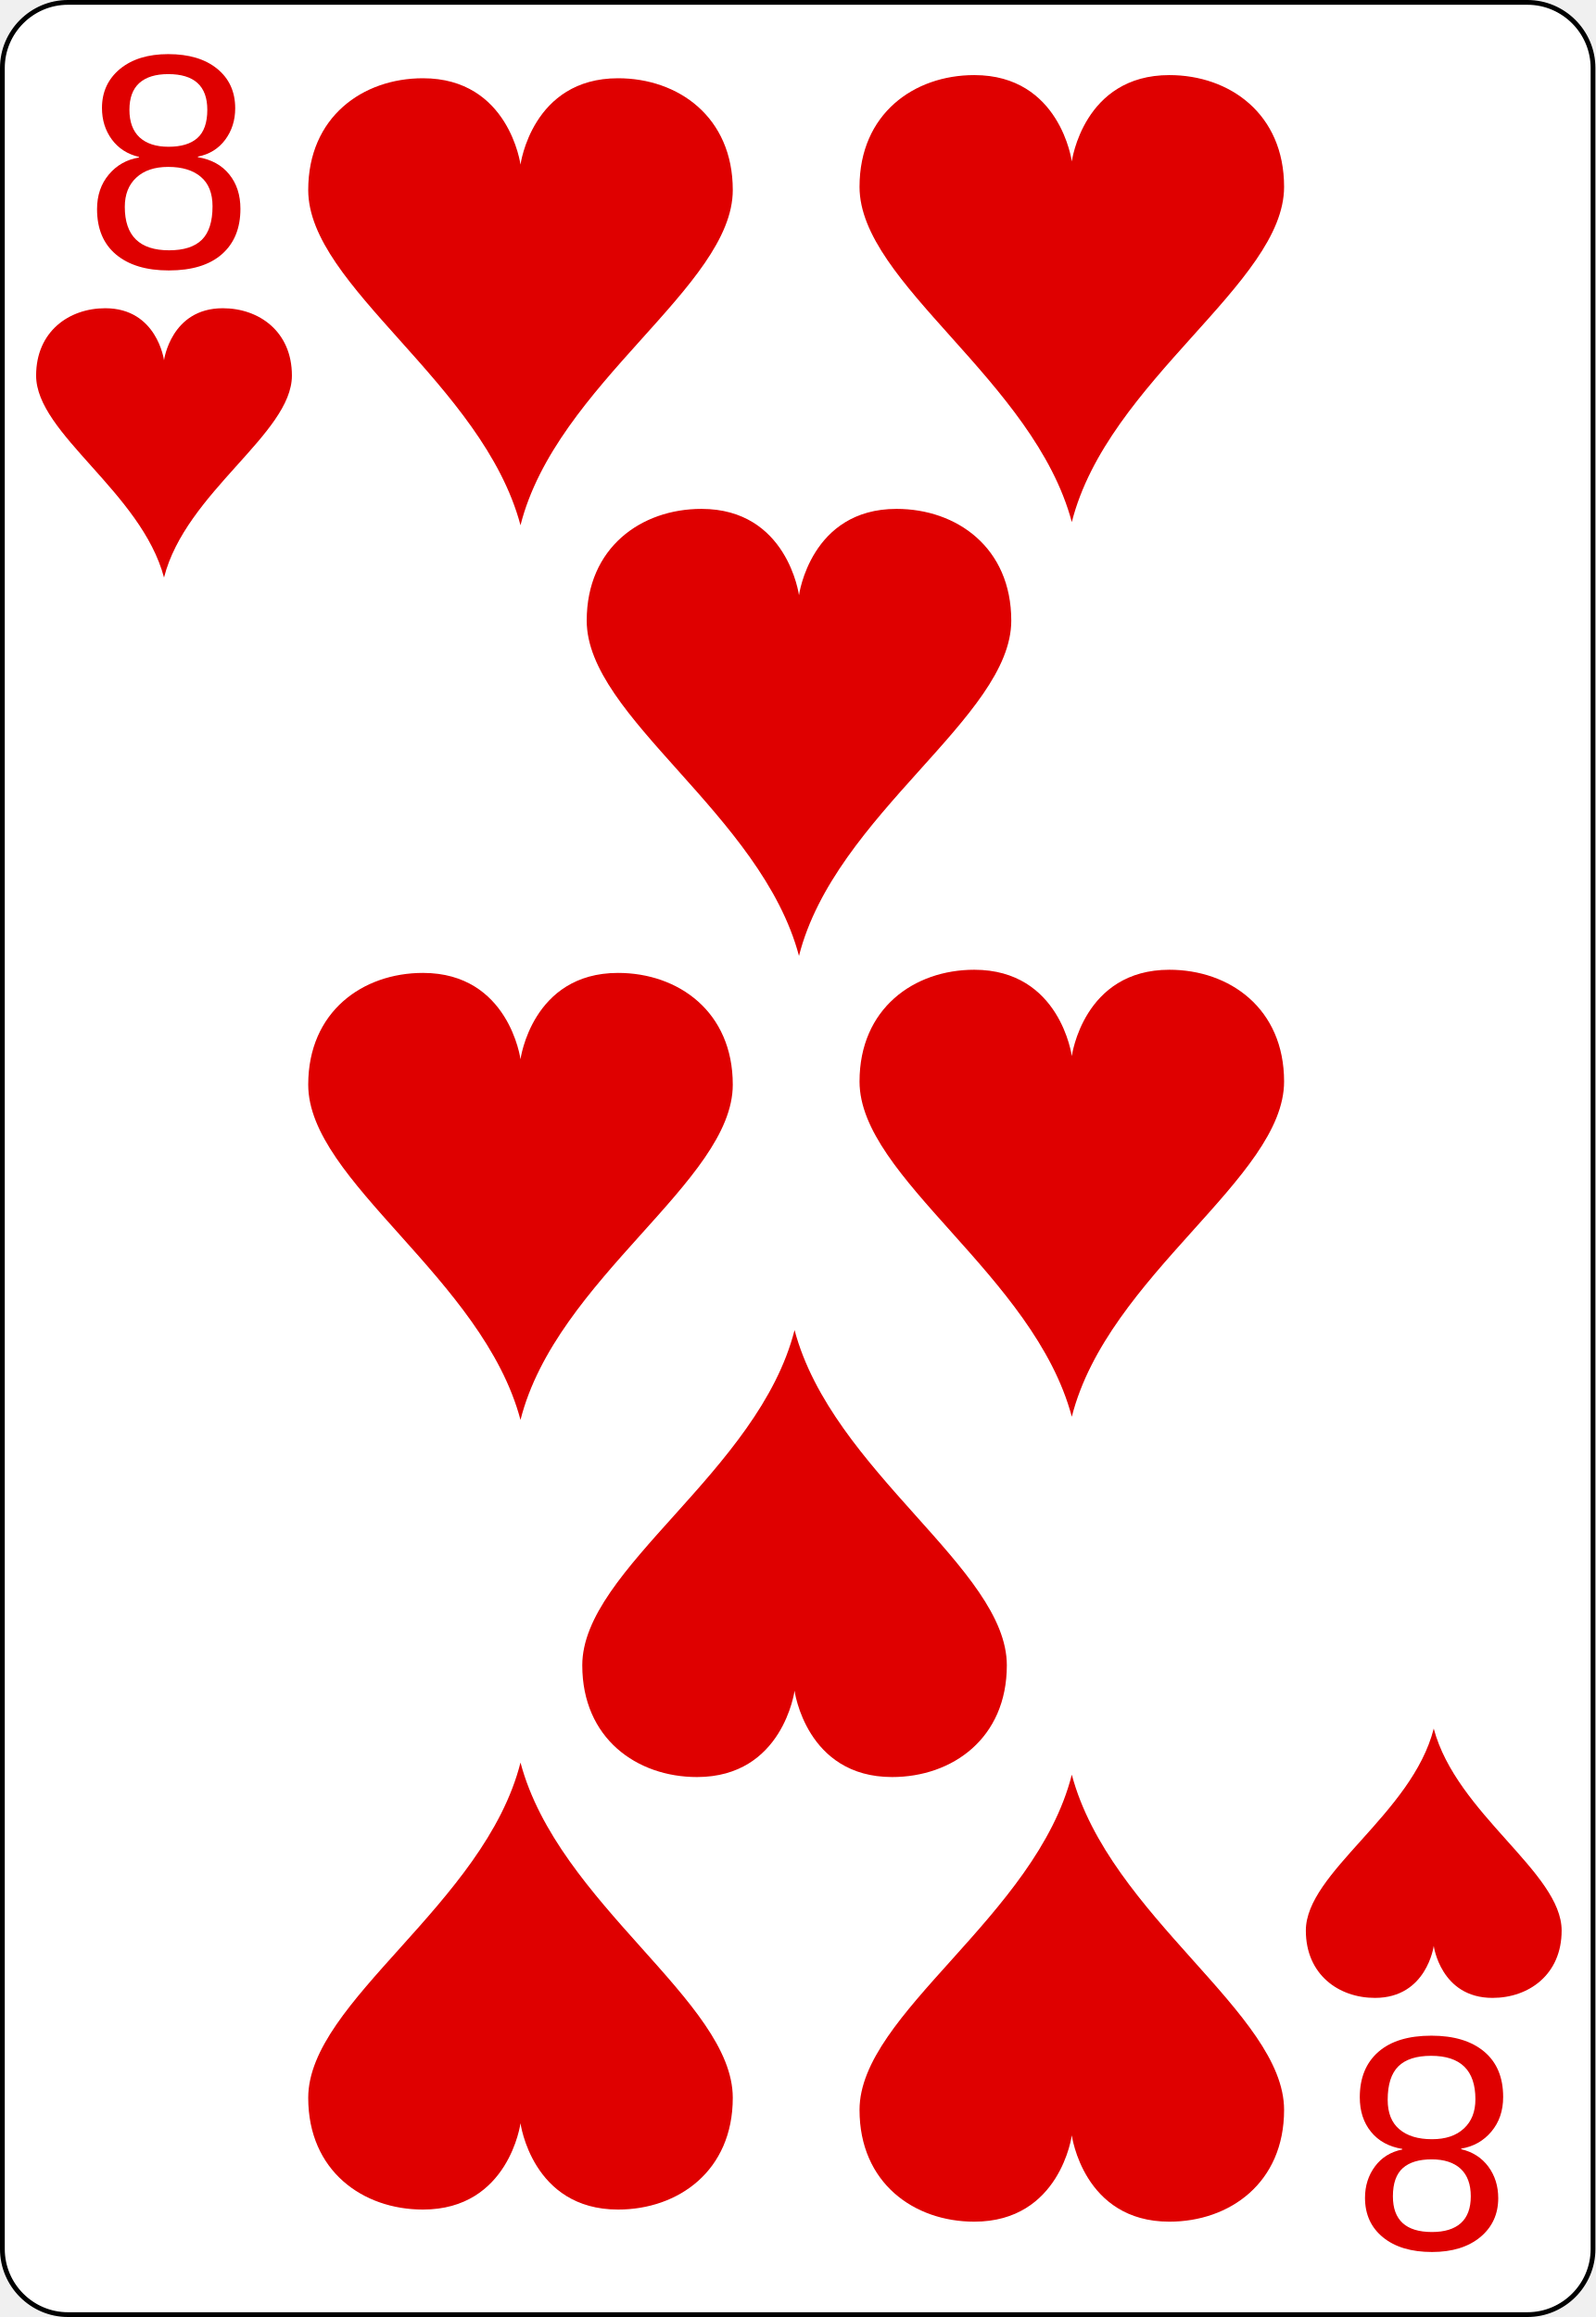
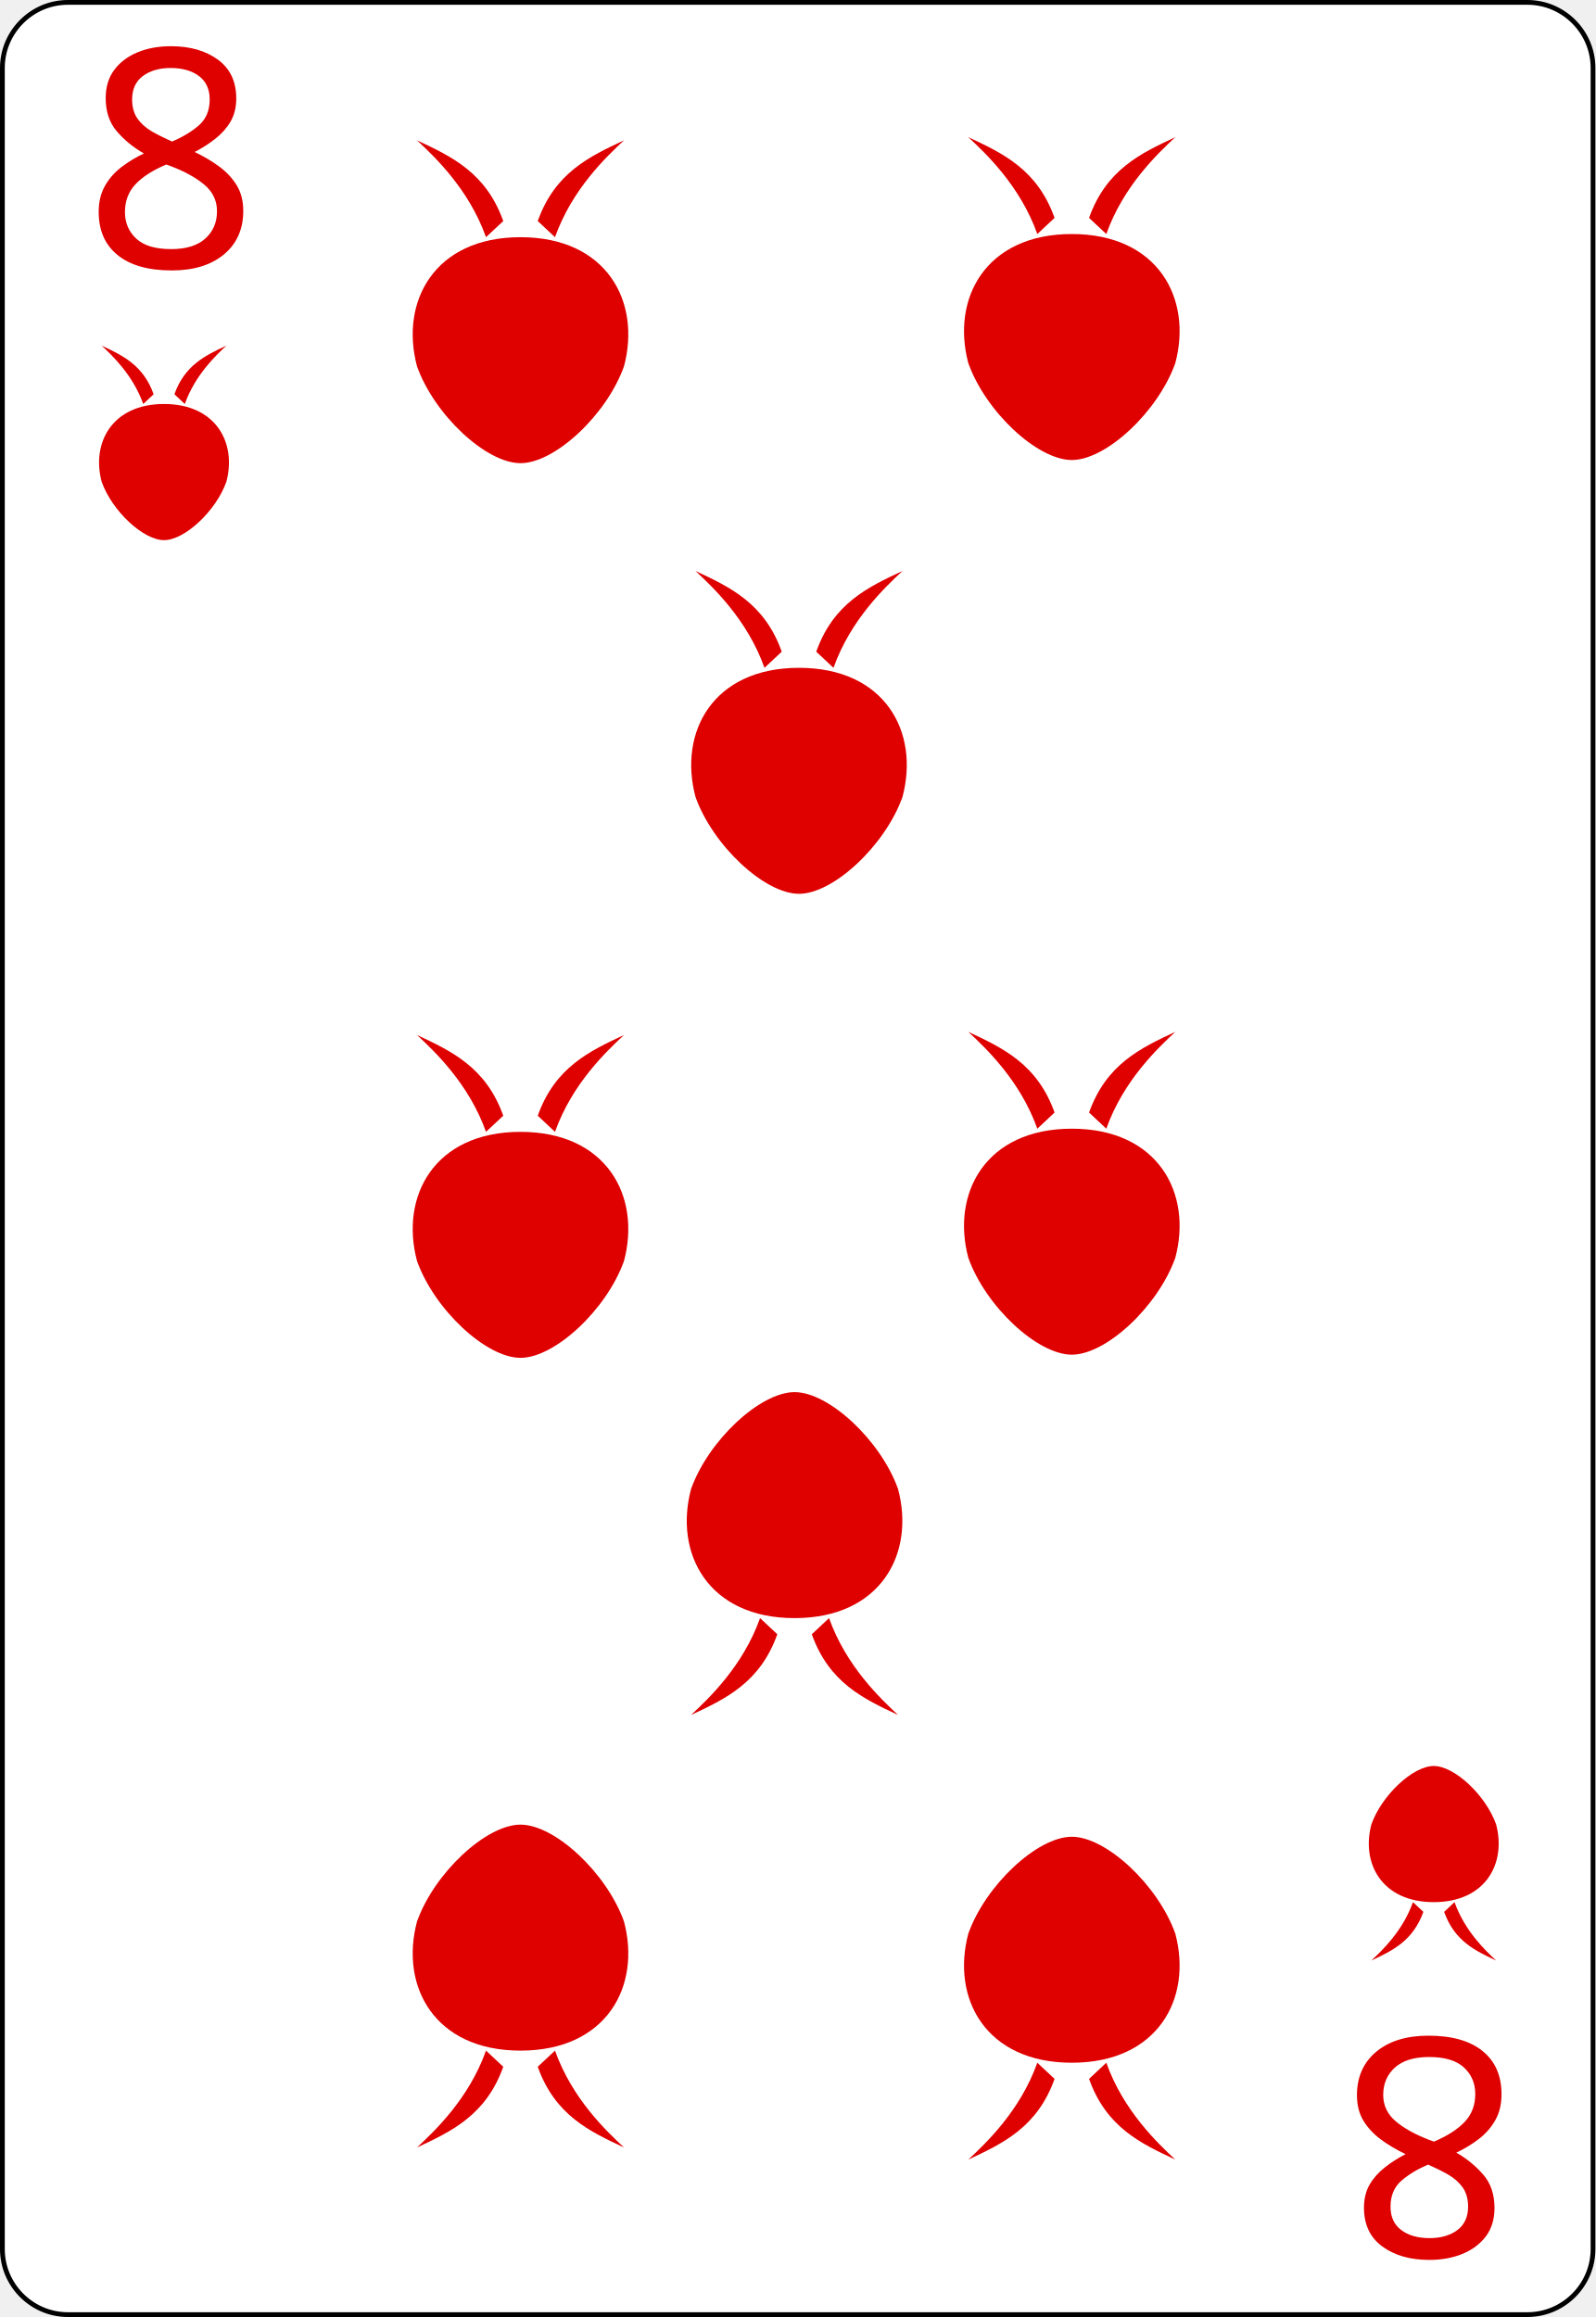
<svg xmlns="http://www.w3.org/2000/svg" xmlns:xlink="http://www.w3.org/1999/xlink" width="167.087pt" height="242.667pt" viewBox="0 0 167.087 242.667" xml:space="preserve" id="svg2" version="1.1">
  <defs id="defs41">
    <radialGradient xlink:href="#linearGradient3773" id="radialGradient3781" cx="-0.158" cy="-8.835" fx="-0.158" fy="-8.835" r="8" gradientTransform="matrix(-1.584269,-0.02349808,0.03071979,-2.477574,-0.2485638,-26.71351)" gradientUnits="userSpaceOnUse" />
    <linearGradient id="linearGradient3773">
      <stop style="stop-color:#000000;stop-opacity:1;" offset="0" id="stop3775" />
      <stop style="stop-color:#000000;stop-opacity:0.649;" offset="1" id="stop3777" />
    </linearGradient>
    <radialGradient xlink:href="#linearGradient3773" id="radialGradient3957" cx="-0.158" cy="-8.835" fx="-0.158" fy="-8.835" r="8" gradientTransform="matrix(-1.584269,-0.02349808,0.03071979,-2.477574,-0.2485638,-26.71351)" gradientUnits="userSpaceOnUse" />
    <linearGradient id="linearGradient3959">
      <stop style="stop-color:#000000;stop-opacity:1;" offset="0" id="stop3961" />
      <stop style="stop-color:#000000;stop-opacity:0.649;" offset="1" id="stop3963" />
    </linearGradient>
    <radialGradient r="81.903" fy="509.476" fx="168.025" cy="509.476" cx="168.025" gradientTransform="matrix(1.25656,-0.7774064,0.3366382,0.5361257,-221.2021,359.2426)" gradientUnits="userSpaceOnUse" id="radialGradient3975" xlink:href="#linearGradient3784-4" />
    <linearGradient id="linearGradient3784-4">
      <stop style="stop-color:#ffffff;stop-opacity:0.435;" offset="0" id="stop3786-8" />
      <stop style="stop-color:#000000;stop-opacity:0;" offset="1" id="stop3788-6" />
    </linearGradient>
    <radialGradient xlink:href="#linearGradient3784-4-5" id="radialGradient3929" gradientUnits="userSpaceOnUse" gradientTransform="matrix(1.25656,-0.7774064,0.3366382,0.5361257,-221.2021,359.2426)" cx="168.025" cy="509.476" fx="168.025" fy="509.476" r="81.903" />
    <linearGradient id="linearGradient3784-4-5">
      <stop style="stop-color:#ffffff;stop-opacity:0.489;" offset="0" id="stop3786-8-0" />
      <stop style="stop-color:#000000;stop-opacity:0;" offset="1" id="stop3788-6-3" />
    </linearGradient>
    <radialGradient xlink:href="#linearGradient3784-4-1" id="radialGradient3927" gradientUnits="userSpaceOnUse" gradientTransform="matrix(1.25656,-0.7774064,0.3366382,0.5361257,-221.2021,359.2426)" cx="168.025" cy="509.476" fx="168.025" fy="509.476" r="81.903" />
    <linearGradient id="linearGradient3784-4-1">
      <stop style="stop-color:#ffffff;stop-opacity:0.237;" offset="0" id="stop3786-8-03" />
      <stop style="stop-color:#000000;stop-opacity:0;" offset="1" id="stop3788-6-6" />
    </linearGradient>
    <radialGradient xlink:href="#linearGradient3768" id="radialGradient3776" cx="-0.206" cy="-4.579" fx="-0.206" fy="-4.579" r="8" gradientTransform="matrix(-1,0,0,-1.720176,-0.4120407,-13.02719)" gradientUnits="userSpaceOnUse" />
    <linearGradient id="linearGradient3768">
      <stop style="stop-color:#df0000;stop-opacity:1;" offset="0" id="stop3770" />
      <stop style="stop-color:#df0000;stop-opacity:0.672;" offset="1" id="stop3772" />
    </linearGradient>
    <radialGradient r="81.903" fy="511.223" fx="171.487" cy="511.223" cx="171.487" gradientTransform="matrix(1.152989,-0.6739155,0.3948202,0.6754904,-233.6326,270.4008)" gradientUnits="userSpaceOnUse" id="radialGradient4013" xlink:href="#linearGradient3784-4-6" />
    <linearGradient id="linearGradient3784-4-6">
      <stop style="stop-color:#ffffff;stop-opacity:0.313;" offset="0" id="stop3786-8-8" />
      <stop style="stop-color:#000000;stop-opacity:0;" offset="1" id="stop3788-6-8" />
    </linearGradient>
    <radialGradient r="81.903" fy="492.632" fx="159.354" cy="492.632" cx="159.354" gradientTransform="matrix(1.089478,-0.715138,0.4464527,0.6562658,-244.9333,290.9185)" gradientUnits="userSpaceOnUse" id="radialGradient4013-8" xlink:href="#linearGradient3784-4-2" />
    <linearGradient id="linearGradient3784-4-2">
      <stop style="stop-color:#ffffff;stop-opacity:0.29;" offset="0" id="stop3786-8-1" />
      <stop style="stop-color:#000000;stop-opacity:0;" offset="1" id="stop3788-6-5" />
    </linearGradient>
    <radialGradient r="81.903" fy="492.632" fx="159.354" cy="492.632" cx="159.354" gradientTransform="matrix(1.089478,-0.715138,0.4464527,0.6562658,-244.9333,290.9185)" gradientUnits="userSpaceOnUse" id="radialGradient3073" xlink:href="#linearGradient3784-4-2" />
  </defs>
  <g id="Layer_x0020_1" style="fill-rule:nonzero;clip-rule:nonzero;stroke:#000000;stroke-miterlimit:4;">
    <path style="fill:#FFFFFF;stroke-width:0.5;" d="M166.837,235.548c0,3.777-3.087,6.869-6.871,6.869H7.111c-3.775,0-6.861-3.092-6.861-6.869V7.12C0.25,3.343,3.336,0.25,7.111,0.25h152.855    c3.784,0,6.871,3.093,6.871,6.87v228.428z" id="path5" />
    <g style="stroke:none;" id="g7">
      <g id="g9">
				
			</g>
    </g>
    <g id="g15">
			
		</g>
    <g id="g19">
			
		</g>
    <g style="stroke:none;" id="g23">
      <g id="g25">
				
			</g>
    </g>
    <g style="stroke:none;" id="g31">
      <g id="g33">
				
			</g>
    </g>
  </g>
-   <text xml:space="preserve" style="font-size:32px;font-style:normal;font-weight:normal;line-height:125%;letter-spacing:0px;word-spacing:0px;fill:#df0000;fill-opacity:1;stroke:none;font-family:Bitstream Vera Sans" x="8.775" y="28.013" id="text3788">
-     <tspan id="tspan3790" x="8.775" y="28.013" style="font-style:normal;font-variant:normal;font-weight:normal;font-stretch:normal;fill:#df0000;fill-opacity:1;font-family:Arial;-inkscape-font-specification:Arial">8</tspan>
+   <text xml:space="preserve" style="font-size:32px;font-style:normal;font-weight:normal;line-height:125%;letter-spacing:0px;word-spacing:0px;fill:#df0000;fill-opacity:1;stroke:none;font-family:'Oswald', sans-serif" x="8.775" y="28.013" id="text3788">
+     <tspan id="tspan3790" x="8.775" y="28.013" style="font-style:normal;font-variant:normal;font-weight:normal;font-stretch:normal;fill:#df0000;fill-opacity:1;font-family:'Oswald', sans-serif;-inkscape-font-specification:'Oswald'">8</tspan>
  </text>
  <g transform="matrix(1.674307,0,0,1.566992,17.17751,46.38532)" id="layer1-9-6" style="fill:#df0000;fill-opacity:1">
-     <path style="fill:#df0000;fill-opacity:1" id="hl-8" d="M 3.676,-9 C 0.433,-9 0,-5.523 0,-5.523 0,-5.523 -0.433,-9 -3.676,-9 -5.946,-9 -8,-7.441 -8,-4.5 -8,-0.614 -1.421,3.294 0,9 1.352,3.299 8,-0.614 8,-4.5 8,-7.441 5.946,-9 3.676,-9 z" />
+     <path style="fill:#df0000;fill-opacity:1" id="hl-8" d="   M 0,-2.6 C -3.25,-2.6 -4.55,0 -3.9,2.6 C -3.25,4.55 -1.3,6.5 0,6.5 C 1.3,6.5 3.25,4.55 3.9,2.6 C 4.55,0 3.25,-2.6 0,-2.6 z   M -1.3,-2.6 C -1.95,-4.55 -3.25,-5.85 -3.9,-6.5 C -2.6,-5.85 -1.3,-5.2 -0.65,-3.25 z   M 0,-3.25 C 0,-5.2 0,-6.5 0,-7.15 C 0,-6.5 0,-5.2 0,-3.25 z   M 1.3,-2.6 C 1.95,-4.55 3.25,-5.85 3.9,-6.5 C 2.6,-5.85 1.3,-5.2 0.65,-3.25 z" />
  </g>
-   <text xml:space="preserve" style="font-size:32px;font-style:normal;font-weight:normal;line-height:125%;letter-spacing:0px;word-spacing:0px;fill:#df0000;fill-opacity:1;stroke:none;font-family:Bitstream Vera Sans" x="-158.818" y="-213.515" id="text3788-4" transform="scale(-1,-1)">
-     <tspan id="tspan3790-3" x="-158.818" y="-213.515" style="font-style:normal;font-variant:normal;font-weight:normal;font-stretch:normal;fill:#df0000;fill-opacity:1;font-family:Arial;-inkscape-font-specification:Arial">8</tspan>
+   <text xml:space="preserve" style="font-size:32px;font-style:normal;font-weight:normal;line-height:125%;letter-spacing:0px;word-spacing:0px;fill:#df0000;fill-opacity:1;stroke:none;font-family:'Oswald', sans-serif" x="-158.818" y="-213.515" id="text3788-4" transform="scale(-1,-1)">
+     <tspan id="tspan3790-3" x="-158.818" y="-213.515" style="font-style:normal;font-variant:normal;font-weight:normal;font-stretch:normal;fill:#df0000;fill-opacity:1;font-family:'Oswald', sans-serif;-inkscape-font-specification:'Oswald'">8</tspan>
  </text>
  <g transform="matrix(-1.674307,0,0,-1.566992,150.156,195.1431)" id="layer1-9-6-5" style="fill:#df0000;fill-opacity:1">
-     <path style="fill:#df0000;fill-opacity:1" id="hl-8-1" d="M 3.676,-9 C 0.433,-9 0,-5.523 0,-5.523 0,-5.523 -0.433,-9 -3.676,-9 -5.946,-9 -8,-7.441 -8,-4.5 -8,-0.614 -1.421,3.294 0,9 1.352,3.299 8,-0.614 8,-4.5 8,-7.441 5.946,-9 3.676,-9 z" />
+     <path style="fill:#df0000;fill-opacity:1" id="hl-8-1" d="   M 0,-2.6 C -3.25,-2.6 -4.55,0 -3.9,2.6 C -3.25,4.55 -1.3,6.5 0,6.5 C 1.3,6.5 3.25,4.55 3.9,2.6 C 4.55,0 3.25,-2.6 0,-2.6 z   M -1.3,-2.6 C -1.95,-4.55 -3.25,-5.85 -3.9,-6.5 C -2.6,-5.85 -1.3,-5.2 -0.65,-3.25 z   M 0,-3.25 C 0,-5.2 0,-6.5 0,-7.15 C 0,-6.5 0,-5.2 0,-3.25 z   M 1.3,-2.6 C 1.95,-4.55 3.25,-5.85 3.9,-6.5 C 2.6,-5.85 1.3,-5.2 0.65,-3.25 z" />
  </g>
  <g transform="matrix(2.779008,0,0,2.600887,54.51227,31.60377)" id="layer1-9-6-8" style="fill:#df0000;fill-opacity:1">
-     <path style="fill:#df0000;fill-opacity:1" id="hl-8-8" d="M 3.676,-9 C 0.433,-9 0,-5.523 0,-5.523 0,-5.523 -0.433,-9 -3.676,-9 -5.946,-9 -8,-7.441 -8,-4.5 -8,-0.614 -1.421,3.294 0,9 1.352,3.299 8,-0.614 8,-4.5 8,-7.441 5.946,-9 3.676,-9 z" />
+     <path style="fill:#df0000;fill-opacity:1" id="hl-8-8" d="   M 0,-2.6 C -3.25,-2.6 -4.55,0 -3.9,2.6 C -3.25,4.55 -1.3,6.5 0,6.5 C 1.3,6.5 3.25,4.55 3.9,2.6 C 4.55,0 3.25,-2.6 0,-2.6 z   M -1.3,-2.6 C -1.95,-4.55 -3.25,-5.85 -3.9,-6.5 C -2.6,-5.85 -1.3,-5.2 -0.65,-3.25 z   M 0,-3.25 C 0,-5.2 0,-6.5 0,-7.15 C 0,-6.5 0,-5.2 0,-3.25 z   M 1.3,-2.6 C 1.95,-4.55 3.25,-5.85 3.9,-6.5 C 2.6,-5.85 1.3,-5.2 0.65,-3.25 z" />
  </g>
  <g transform="matrix(-2.779008,0,0,-2.600887,54.51227,208.0062)" id="layer1-9-6-8-9" style="fill:#df0000;fill-opacity:1">
-     <path style="fill:#df0000;fill-opacity:1" id="hl-8-8-5" d="M 3.676,-9 C 0.433,-9 0,-5.523 0,-5.523 0,-5.523 -0.433,-9 -3.676,-9 -5.946,-9 -8,-7.441 -8,-4.5 -8,-0.614 -1.421,3.294 0,9 1.352,3.299 8,-0.614 8,-4.5 8,-7.441 5.946,-9 3.676,-9 z" />
+     <path style="fill:#df0000;fill-opacity:1" id="hl-8-8-5" d="   M 0,-2.6 C -3.25,-2.6 -4.55,0 -3.9,2.6 C -3.25,4.55 -1.3,6.5 0,6.5 C 1.3,6.5 3.25,4.55 3.9,2.6 C 4.55,0 3.25,-2.6 0,-2.6 z   M -1.3,-2.6 C -1.95,-4.55 -3.25,-5.85 -3.9,-6.5 C -2.6,-5.85 -1.3,-5.2 -0.65,-3.25 z   M 0,-3.25 C 0,-5.2 0,-6.5 0,-7.15 C 0,-6.5 0,-5.2 0,-3.25 z   M 1.3,-2.6 C 1.95,-4.55 3.25,-5.85 3.9,-6.5 C 2.6,-5.85 1.3,-5.2 0.65,-3.25 z" />
  </g>
  <g transform="matrix(2.779008,0,0,2.600887,54.51227,125.3046)" id="layer1-9-6-8-8" style="fill:#df0000;fill-opacity:1">
-     <path style="fill:#df0000;fill-opacity:1" id="hl-8-8-8" d="M 3.676,-9 C 0.433,-9 0,-5.523 0,-5.523 0,-5.523 -0.433,-9 -3.676,-9 -5.946,-9 -8,-7.441 -8,-4.5 -8,-0.614 -1.421,3.294 0,9 1.352,3.299 8,-0.614 8,-4.5 8,-7.441 5.946,-9 3.676,-9 z" />
+     <path style="fill:#df0000;fill-opacity:1" id="hl-8-8-8" d="   M 0,-2.6 C -3.25,-2.6 -4.55,0 -3.9,2.6 C -3.25,4.55 -1.3,6.5 0,6.5 C 1.3,6.5 3.25,4.55 3.9,2.6 C 4.55,0 3.25,-2.6 0,-2.6 z   M -1.3,-2.6 C -1.95,-4.55 -3.25,-5.85 -3.9,-6.5 C -2.6,-5.85 -1.3,-5.2 -0.65,-3.25 z   M 0,-3.25 C 0,-5.2 0,-6.5 0,-7.15 C 0,-6.5 0,-5.2 0,-3.25 z   M 1.3,-2.6 C 1.95,-4.55 3.25,-5.85 3.9,-6.5 C 2.6,-5.85 1.3,-5.2 0.65,-3.25 z" />
  </g>
  <g transform="matrix(2.779008,0,0,2.600887,112.2504,31.27278)" id="layer1-9-6-8-88" style="fill:#df0000;fill-opacity:1">
-     <path style="fill:#df0000;fill-opacity:1" id="hl-8-8-4" d="M 3.676,-9 C 0.433,-9 0,-5.523 0,-5.523 0,-5.523 -0.433,-9 -3.676,-9 -5.946,-9 -8,-7.441 -8,-4.5 -8,-0.614 -1.421,3.294 0,9 1.352,3.299 8,-0.614 8,-4.5 8,-7.441 5.946,-9 3.676,-9 z" />
+     <path style="fill:#df0000;fill-opacity:1" id="hl-8-8-4" d="   M 0,-2.6 C -3.25,-2.6 -4.55,0 -3.9,2.6 C -3.25,4.55 -1.3,6.5 0,6.5 C 1.3,6.5 3.25,4.55 3.9,2.6 C 4.55,0 3.25,-2.6 0,-2.6 z   M -1.3,-2.6 C -1.95,-4.55 -3.25,-5.85 -3.9,-6.5 C -2.6,-5.85 -1.3,-5.2 -0.65,-3.25 z   M 0,-3.25 C 0,-5.2 0,-6.5 0,-7.15 C 0,-6.5 0,-5.2 0,-3.25 z   M 1.3,-2.6 C 1.95,-4.55 3.25,-5.85 3.9,-6.5 C 2.6,-5.85 1.3,-5.2 0.65,-3.25 z" />
  </g>
  <g transform="matrix(-2.779008,0,0,-2.600887,112.2504,209.2752)" id="layer1-9-6-8-9-3" style="fill:#df0000;fill-opacity:1">
-     <path style="fill:#df0000;fill-opacity:1" id="hl-8-8-5-1" d="M 3.676,-9 C 0.433,-9 0,-5.523 0,-5.523 0,-5.523 -0.433,-9 -3.676,-9 -5.946,-9 -8,-7.441 -8,-4.5 -8,-0.614 -1.421,3.294 0,9 1.352,3.299 8,-0.614 8,-4.5 8,-7.441 5.946,-9 3.676,-9 z" />
+     <path style="fill:#df0000;fill-opacity:1" id="hl-8-8-5-1" d="   M 0,-2.6 C -3.25,-2.6 -4.55,0 -3.9,2.6 C -3.25,4.55 -1.3,6.5 0,6.5 C 1.3,6.5 3.25,4.55 3.9,2.6 C 4.55,0 3.25,-2.6 0,-2.6 z   M -1.3,-2.6 C -1.95,-4.55 -3.25,-5.85 -3.9,-6.5 C -2.6,-5.85 -1.3,-5.2 -0.65,-3.25 z   M 0,-3.25 C 0,-5.2 0,-6.5 0,-7.15 C 0,-6.5 0,-5.2 0,-3.25 z   M 1.3,-2.6 C 1.95,-4.55 3.25,-5.85 3.9,-6.5 C 2.6,-5.85 1.3,-5.2 0.65,-3.25 z" />
  </g>
  <g transform="matrix(2.779008,0,0,2.600887,112.2504,124.9736)" id="layer1-9-6-8-8-4" style="fill:#df0000;fill-opacity:1">
-     <path style="fill:#df0000;fill-opacity:1" id="hl-8-8-8-9" d="M 3.676,-9 C 0.433,-9 0,-5.523 0,-5.523 0,-5.523 -0.433,-9 -3.676,-9 -5.946,-9 -8,-7.441 -8,-4.5 -8,-0.614 -1.421,3.294 0,9 1.352,3.299 8,-0.614 8,-4.5 8,-7.441 5.946,-9 3.676,-9 z" />
+     <path style="fill:#df0000;fill-opacity:1" id="hl-8-8-8-9" d="   M 0,-2.6 C -3.25,-2.6 -4.55,0 -3.9,2.6 C -3.25,4.55 -1.3,6.5 0,6.5 C 1.3,6.5 3.25,4.55 3.9,2.6 C 4.55,0 3.25,-2.6 0,-2.6 z   M -1.3,-2.6 C -1.95,-4.55 -3.25,-5.85 -3.9,-6.5 C -2.6,-5.85 -1.3,-5.2 -0.65,-3.25 z   M 0,-3.25 C 0,-5.2 0,-6.5 0,-7.15 C 0,-6.5 0,-5.2 0,-3.25 z   M 1.3,-2.6 C 1.95,-4.55 3.25,-5.85 3.9,-6.5 C 2.6,-5.85 1.3,-5.2 0.65,-3.25 z" />
  </g>
  <g transform="matrix(2.779008,0,0,2.600887,83.67827,76.70508)" id="layer1-9-6-8-884" style="fill:#df0000;fill-opacity:1">
-     <path style="fill:#df0000;fill-opacity:1" id="hl-8-8-3" d="M 3.676,-9 C 0.433,-9 0,-5.523 0,-5.523 0,-5.523 -0.433,-9 -3.676,-9 -5.946,-9 -8,-7.441 -8,-4.5 -8,-0.614 -1.421,3.294 0,9 1.352,3.299 8,-0.614 8,-4.5 8,-7.441 5.946,-9 3.676,-9 z" />
+     <path style="fill:#df0000;fill-opacity:1" id="hl-8-8-3" d="   M 0,-2.6 C -3.25,-2.6 -4.55,0 -3.9,2.6 C -3.25,4.55 -1.3,6.5 0,6.5 C 1.3,6.5 3.25,4.55 3.9,2.6 C 4.55,0 3.25,-2.6 0,-2.6 z   M -1.3,-2.6 C -1.95,-4.55 -3.25,-5.85 -3.9,-6.5 C -2.6,-5.85 -1.3,-5.2 -0.65,-3.25 z   M 0,-3.25 C 0,-5.2 0,-6.5 0,-7.15 C 0,-6.5 0,-5.2 0,-3.25 z   M 1.3,-2.6 C 1.95,-4.55 3.25,-5.85 3.9,-6.5 C 2.6,-5.85 1.3,-5.2 0.65,-3.25 z" />
  </g>
  <g transform="matrix(-2.779008,0,0,-2.600887,83.2134,162.7078)" id="layer1-9-6-8-884-8" style="fill:#df0000;fill-opacity:1">
-     <path style="fill:#df0000;fill-opacity:1" id="hl-8-8-3-8" d="M 3.676,-9 C 0.433,-9 0,-5.523 0,-5.523 0,-5.523 -0.433,-9 -3.676,-9 -5.946,-9 -8,-7.441 -8,-4.5 -8,-0.614 -1.421,3.294 0,9 1.352,3.299 8,-0.614 8,-4.5 8,-7.441 5.946,-9 3.676,-9 z" />
+     <path style="fill:#df0000;fill-opacity:1" id="hl-8-8-3-8" d="   M 0,-2.6 C -3.25,-2.6 -4.55,0 -3.9,2.6 C -3.25,4.55 -1.3,6.5 0,6.5 C 1.3,6.5 3.25,4.55 3.9,2.6 C 4.55,0 3.25,-2.6 0,-2.6 z   M -1.3,-2.6 C -1.95,-4.55 -3.25,-5.85 -3.9,-6.5 C -2.6,-5.85 -1.3,-5.2 -0.65,-3.25 z   M 0,-3.25 C 0,-5.2 0,-6.5 0,-7.15 C 0,-6.5 0,-5.2 0,-3.25 z   M 1.3,-2.6 C 1.95,-4.55 3.25,-5.85 3.9,-6.5 C 2.6,-5.85 1.3,-5.2 0.65,-3.25 z" />
  </g>
</svg>
